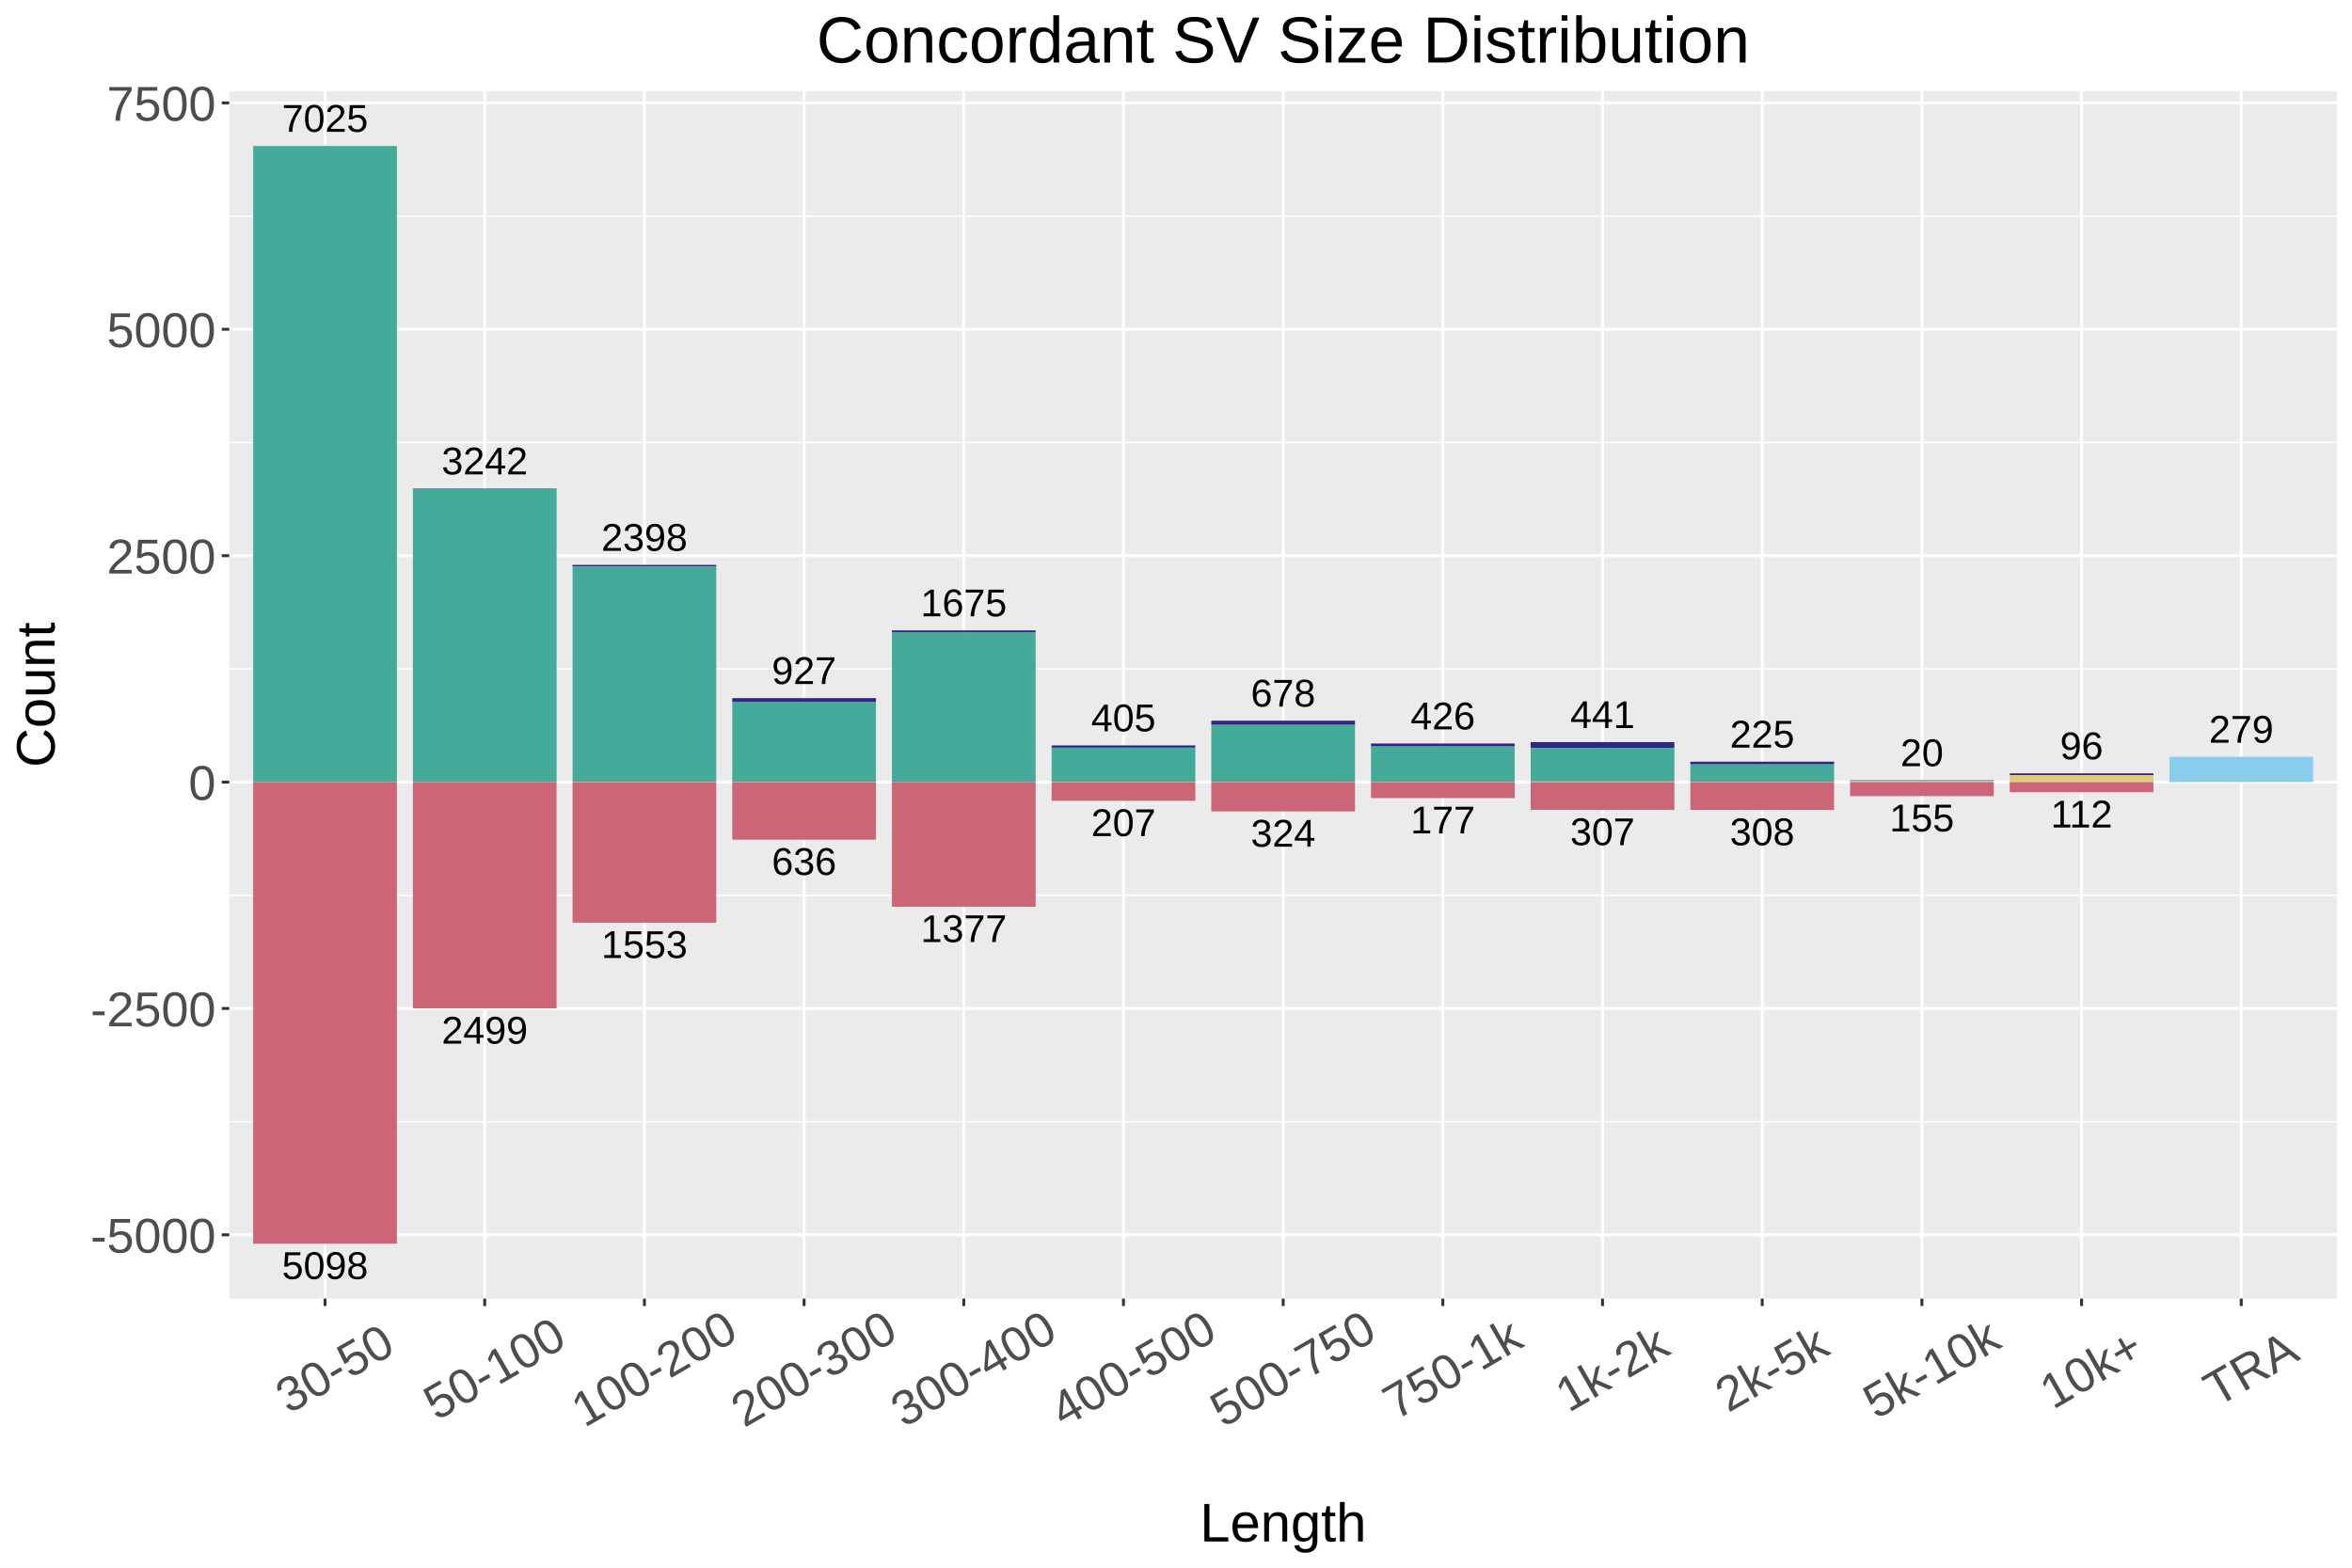
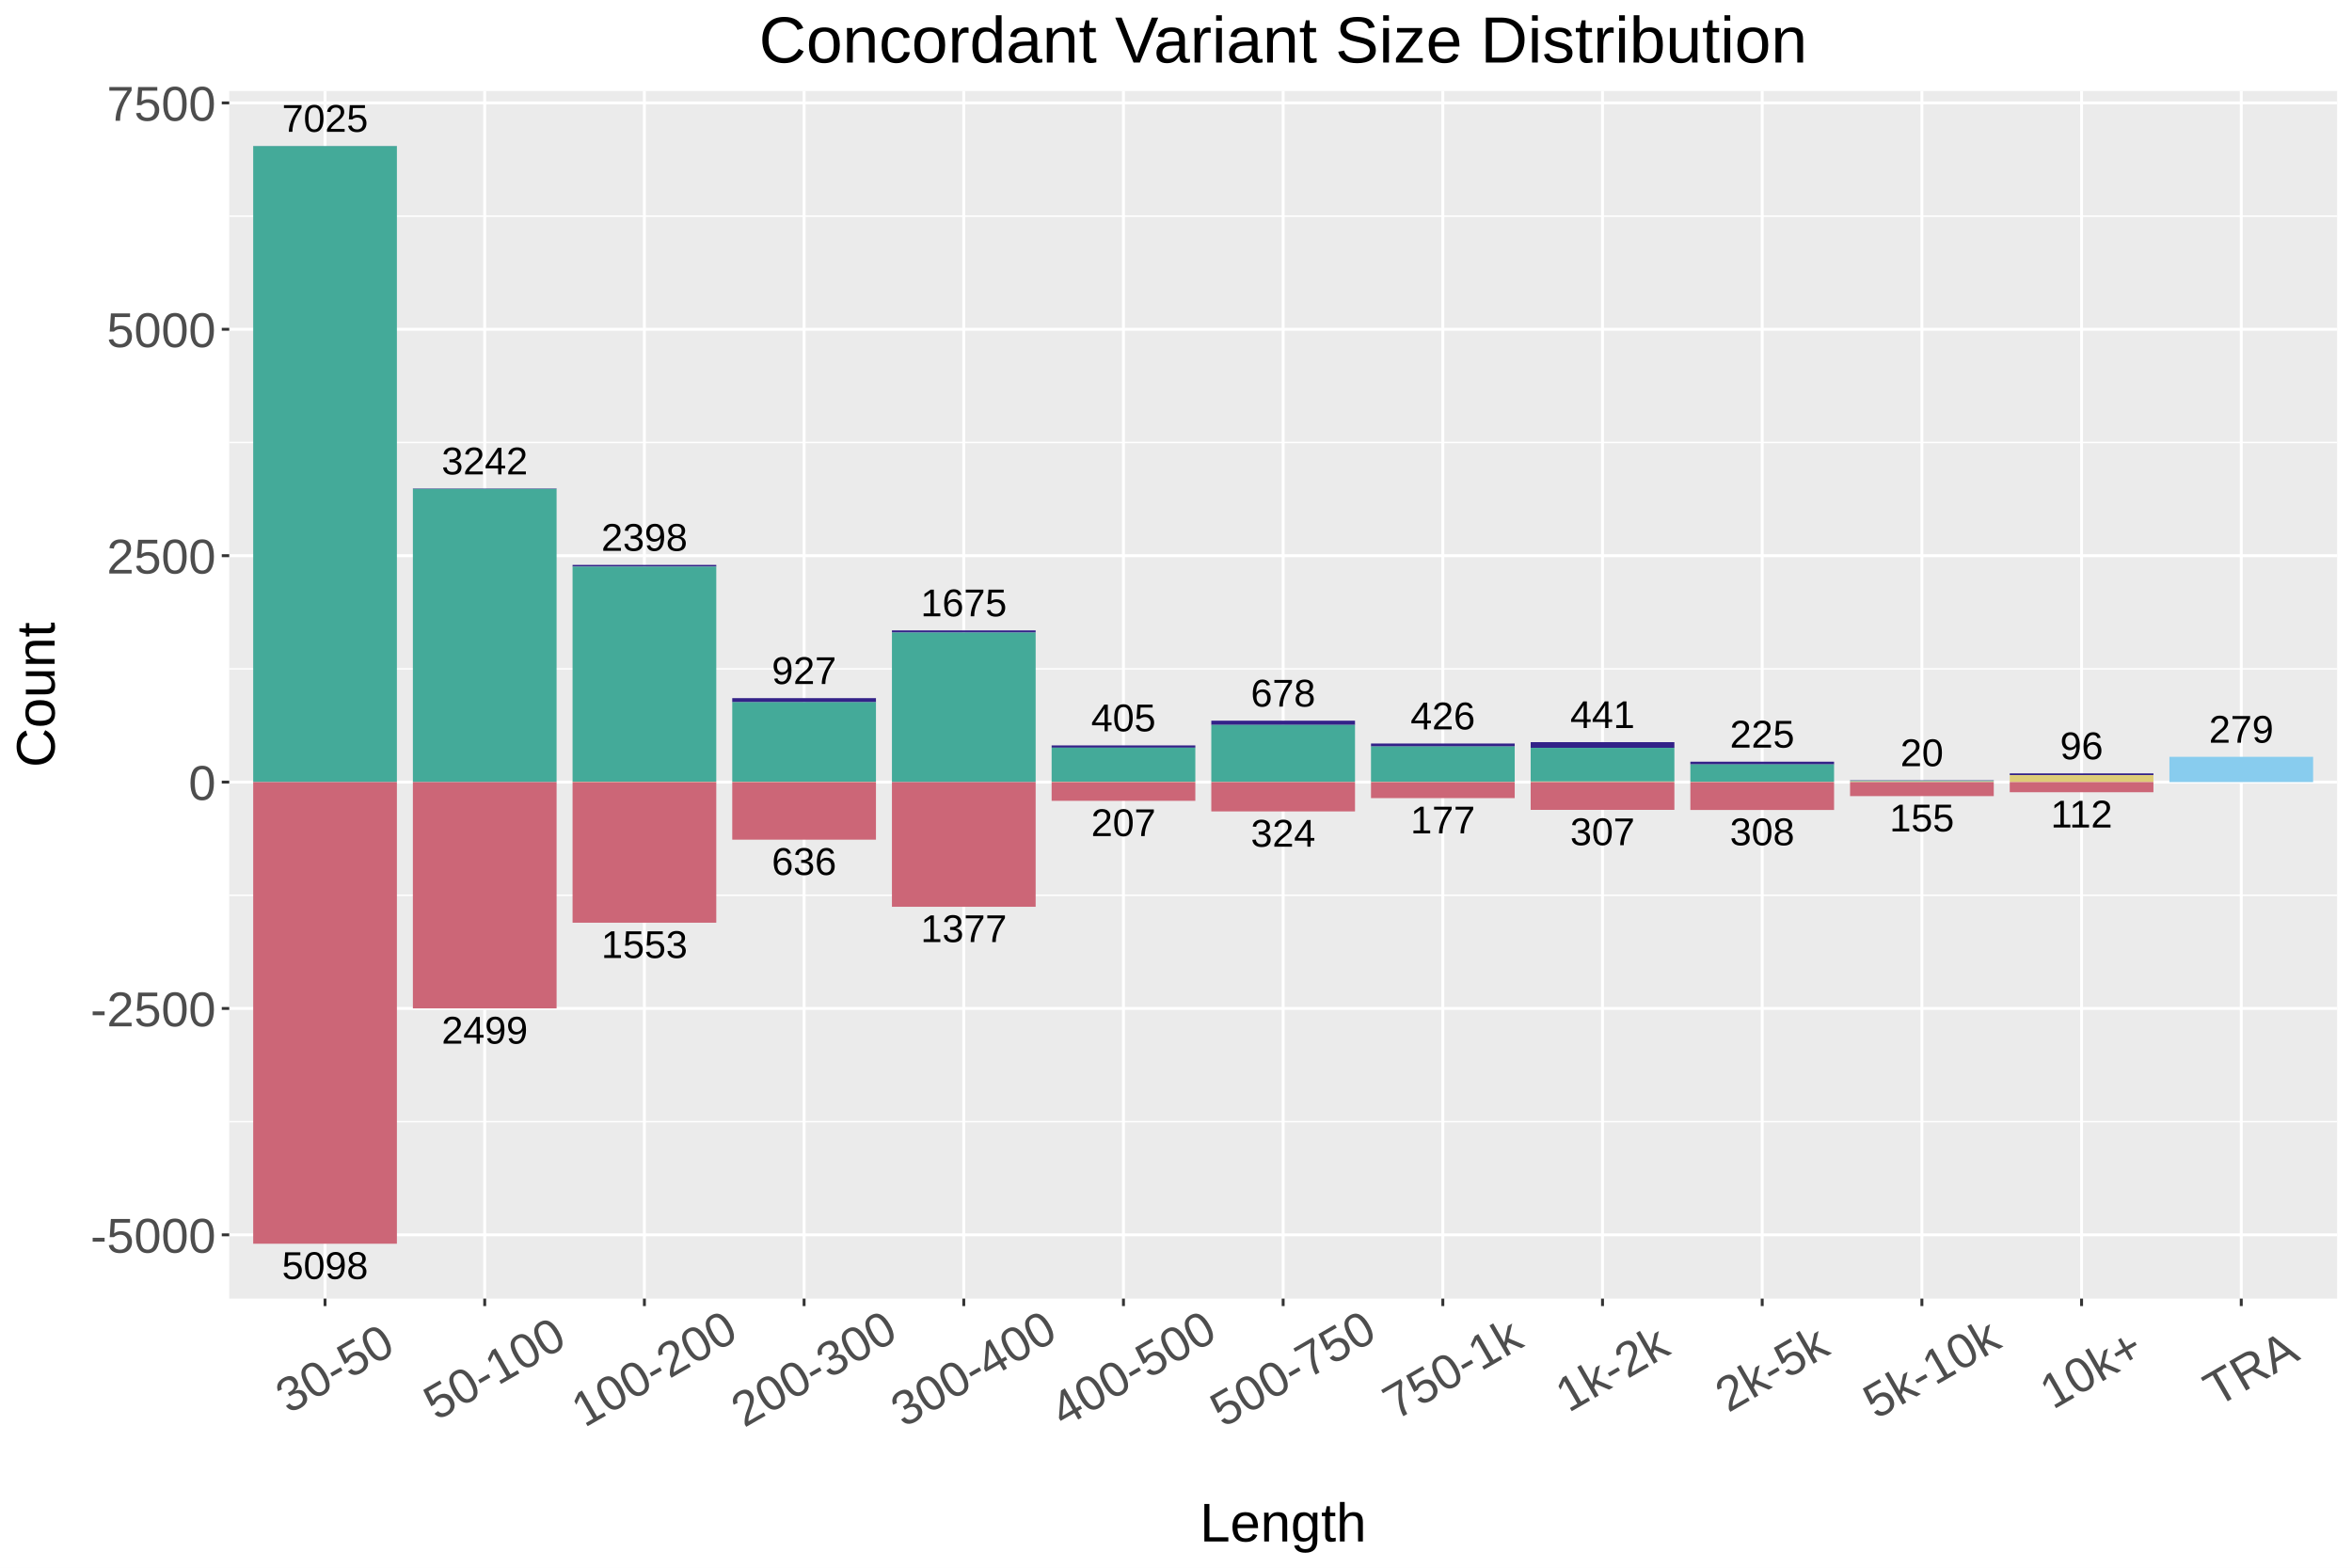
<svg xmlns="http://www.w3.org/2000/svg" class="svglite" width="864.00pt" height="576.00pt" viewBox="0 0 864.00 576.00">
  <defs>
    <style type="text/css">
    .svglite line, .svglite polyline, .svglite polygon, .svglite path, .svglite rect, .svglite circle {
      fill: none;
      stroke: #000000;
      stroke-linecap: round;
      stroke-linejoin: round;
      stroke-miterlimit: 10.00;
    }
  </style>
  </defs>
  <rect width="100%" height="100%" style="stroke: none; fill: #FFFFFF;" />
  <defs>
    <clipPath id="cpMC4wMHw4NjQuMDB8MC4wMHw1NzYuMDA=">
      <rect x="0.00" y="0.00" width="864.00" height="576.00" />
    </clipPath>
  </defs>
  <g clip-path="url(#cpMC4wMHw4NjQuMDB8MC4wMHw1NzYuMDA=)">
    <rect x="0" y="0.00" width="864.00" height="576.00" style="stroke-width: 1.07; stroke: #FFFFFF; fill: #FFFFFF;" />
  </g>
  <defs>
    <clipPath id="cpODQuMjF8ODU4LjUyfDMzLjQ0fDQ3Ny4xNA==">
      <rect x="84.21" y="33.44" width="774.31" height="443.70" />
    </clipPath>
  </defs>
  <g clip-path="url(#cpODQuMjF8ODU4LjUyfDMzLjQ0fDQ3Ny4xNA==)">
    <rect x="84.21" y="33.44" width="774.31" height="443.70" style="stroke-width: 1.07; stroke: none; fill: #EBEBEB;" />
    <polyline points="84.21,412.12 858.52,412.12 " style="stroke-width: 0.53; stroke: #FFFFFF; stroke-linecap: butt;" />
    <polyline points="84.21,328.94 858.52,328.94 " style="stroke-width: 0.53; stroke: #FFFFFF; stroke-linecap: butt;" />
    <polyline points="84.21,245.76 858.52,245.76 " style="stroke-width: 0.53; stroke: #FFFFFF; stroke-linecap: butt;" />
    <polyline points="84.21,162.58 858.52,162.58 " style="stroke-width: 0.53; stroke: #FFFFFF; stroke-linecap: butt;" />
    <polyline points="84.21,79.40 858.52,79.40 " style="stroke-width: 0.53; stroke: #FFFFFF; stroke-linecap: butt;" />
    <polyline points="84.21,453.71 858.52,453.71 " style="stroke-width: 1.07; stroke: #FFFFFF; stroke-linecap: butt;" />
    <polyline points="84.21,370.53 858.52,370.53 " style="stroke-width: 1.07; stroke: #FFFFFF; stroke-linecap: butt;" />
    <polyline points="84.21,287.35 858.52,287.35 " style="stroke-width: 1.07; stroke: #FFFFFF; stroke-linecap: butt;" />
    <polyline points="84.21,204.17 858.52,204.17 " style="stroke-width: 1.07; stroke: #FFFFFF; stroke-linecap: butt;" />
    <polyline points="84.21,120.99 858.52,120.99 " style="stroke-width: 1.07; stroke: #FFFFFF; stroke-linecap: butt;" />
    <polyline points="84.21,37.81 858.52,37.81 " style="stroke-width: 1.07; stroke: #FFFFFF; stroke-linecap: butt;" />
    <polyline points="119.40,477.14 119.40,33.44 " style="stroke-width: 1.07; stroke: #FFFFFF; stroke-linecap: butt;" />
    <polyline points="178.06,477.14 178.06,33.44 " style="stroke-width: 1.07; stroke: #FFFFFF; stroke-linecap: butt;" />
    <polyline points="236.72,477.14 236.72,33.44 " style="stroke-width: 1.07; stroke: #FFFFFF; stroke-linecap: butt;" />
    <polyline points="295.38,477.14 295.38,33.44 " style="stroke-width: 1.07; stroke: #FFFFFF; stroke-linecap: butt;" />
    <polyline points="354.04,477.14 354.04,33.44 " style="stroke-width: 1.07; stroke: #FFFFFF; stroke-linecap: butt;" />
    <polyline points="412.70,477.14 412.70,33.44 " style="stroke-width: 1.07; stroke: #FFFFFF; stroke-linecap: butt;" />
    <polyline points="471.36,477.14 471.36,33.44 " style="stroke-width: 1.07; stroke: #FFFFFF; stroke-linecap: butt;" />
    <polyline points="530.02,477.14 530.02,33.44 " style="stroke-width: 1.07; stroke: #FFFFFF; stroke-linecap: butt;" />
    <polyline points="588.68,477.14 588.68,33.44 " style="stroke-width: 1.07; stroke: #FFFFFF; stroke-linecap: butt;" />
    <polyline points="647.34,477.14 647.34,33.44 " style="stroke-width: 1.07; stroke: #FFFFFF; stroke-linecap: butt;" />
    <polyline points="706.00,477.14 706.00,33.44 " style="stroke-width: 1.07; stroke: #FFFFFF; stroke-linecap: butt;" />
    <polyline points="764.66,477.14 764.66,33.44 " style="stroke-width: 1.07; stroke: #FFFFFF; stroke-linecap: butt;" />
    <polyline points="823.32,477.14 823.32,33.44 " style="stroke-width: 1.07; stroke: #FFFFFF; stroke-linecap: butt;" />
    <rect x="93.01" y="53.61" width="52.79" height="0.067" style="stroke-width: 1.07; stroke: none; stroke-linecap: square; stroke-linejoin: miter; fill: #332288;" />
    <rect x="151.67" y="179.48" width="52.79" height="0.17" style="stroke-width: 1.07; stroke: none; stroke-linecap: square; stroke-linejoin: miter; fill: #332288;" />
    <rect x="210.33" y="207.56" width="52.79" height="0.63" style="stroke-width: 1.07; stroke: none; stroke-linecap: square; stroke-linejoin: miter; fill: #332288;" />
    <rect x="268.99" y="256.51" width="52.79" height="1.50" style="stroke-width: 1.07; stroke: none; stroke-linecap: square; stroke-linejoin: miter; fill: #332288;" />
    <rect x="327.65" y="231.62" width="52.79" height="0.80" style="stroke-width: 1.07; stroke: none; stroke-linecap: square; stroke-linejoin: miter; fill: #332288;" />
    <rect x="386.31" y="273.88" width="52.79" height="0.83" style="stroke-width: 1.07; stroke: none; stroke-linecap: square; stroke-linejoin: miter; fill: #332288;" />
    <rect x="444.97" y="264.79" width="52.79" height="1.56" style="stroke-width: 1.07; stroke: none; stroke-linecap: square; stroke-linejoin: miter; fill: #332288;" />
    <rect x="503.63" y="273.18" width="52.79" height="1.10" style="stroke-width: 1.07; stroke: none; stroke-linecap: square; stroke-linejoin: miter; fill: #332288;" />
    <rect x="562.29" y="272.68" width="52.79" height="2.10" style="stroke-width: 1.07; stroke: none; stroke-linecap: square; stroke-linejoin: miter; fill: #332288;" />
    <rect x="620.95" y="279.86" width="52.79" height="1.00" style="stroke-width: 1.07; stroke: none; stroke-linecap: square; stroke-linejoin: miter; fill: #332288;" />
    <rect x="679.61" y="286.69" width="52.79" height="0.13" style="stroke-width: 1.07; stroke: none; stroke-linecap: square; stroke-linejoin: miter; fill: #332288;" />
    <rect x="738.27" y="284.16" width="52.79" height="0.63" style="stroke-width: 1.07; stroke: none; stroke-linecap: square; stroke-linejoin: miter; fill: #332288;" />
    <rect x="93.01" y="53.68" width="52.79" height="233.67" style="stroke-width: 1.07; stroke: none; stroke-linecap: square; stroke-linejoin: miter; fill: #44AA99;" />
    <rect x="151.67" y="179.65" width="52.79" height="107.70" style="stroke-width: 1.07; stroke: none; stroke-linecap: square; stroke-linejoin: miter; fill: #44AA99;" />
    <rect x="210.33" y="208.20" width="52.79" height="79.02" style="stroke-width: 1.07; stroke: none; stroke-linecap: square; stroke-linejoin: miter; fill: #44AA99;" />
    <rect x="268.99" y="258.00" width="52.79" height="29.25" style="stroke-width: 1.07; stroke: none; stroke-linecap: square; stroke-linejoin: miter; fill: #44AA99;" />
    <rect x="327.65" y="232.42" width="52.79" height="54.93" style="stroke-width: 1.07; stroke: none; stroke-linecap: square; stroke-linejoin: miter; fill: #44AA99;" />
    <rect x="386.31" y="274.71" width="52.79" height="12.51" style="stroke-width: 1.07; stroke: none; stroke-linecap: square; stroke-linejoin: miter; fill: #44AA99;" />
    <rect x="444.97" y="266.36" width="52.79" height="20.93" style="stroke-width: 1.07; stroke: none; stroke-linecap: square; stroke-linejoin: miter; fill: #44AA99;" />
    <rect x="503.63" y="274.27" width="52.79" height="12.98" style="stroke-width: 1.07; stroke: none; stroke-linecap: square; stroke-linejoin: miter; fill: #44AA99;" />
    <rect x="562.29" y="274.77" width="52.79" height="12.38" style="stroke-width: 1.07; stroke: none; stroke-linecap: square; stroke-linejoin: miter; fill: #44AA99;" />
    <rect x="620.95" y="280.86" width="52.79" height="6.39" style="stroke-width: 1.07; stroke: none; stroke-linecap: square; stroke-linejoin: miter; fill: #44AA99;" />
    <rect x="679.61" y="286.82" width="52.79" height="0.27" style="stroke-width: 1.07; stroke: none; stroke-linecap: square; stroke-linejoin: miter; fill: #44AA99;" />
    <rect x="210.33" y="287.22" width="52.79" height="0.13" style="stroke-width: 1.07; stroke: none; stroke-linecap: square; stroke-linejoin: miter; fill: #DDCC77;" />
    <rect x="268.99" y="287.25" width="52.79" height="0.100" style="stroke-width: 1.07; stroke: none; stroke-linecap: square; stroke-linejoin: miter; fill: #DDCC77;" />
    <rect x="386.31" y="287.22" width="52.79" height="0.13" style="stroke-width: 1.07; stroke: none; stroke-linecap: square; stroke-linejoin: miter; fill: #DDCC77;" />
    <rect x="444.97" y="287.28" width="52.79" height="0.067" style="stroke-width: 1.07; stroke: none; stroke-linecap: square; stroke-linejoin: miter; fill: #DDCC77;" />
    <rect x="503.63" y="287.25" width="52.79" height="0.100" style="stroke-width: 1.07; stroke: none; stroke-linecap: square; stroke-linejoin: miter; fill: #DDCC77;" />
    <rect x="562.29" y="287.15" width="52.79" height="0.20" style="stroke-width: 1.07; stroke: none; stroke-linecap: square; stroke-linejoin: miter; fill: #DDCC77;" />
    <rect x="620.95" y="287.25" width="52.79" height="0.100" style="stroke-width: 1.07; stroke: none; stroke-linecap: square; stroke-linejoin: miter; fill: #DDCC77;" />
    <rect x="679.61" y="287.08" width="52.79" height="0.27" style="stroke-width: 1.07; stroke: none; stroke-linecap: square; stroke-linejoin: miter; fill: #DDCC77;" />
    <rect x="738.27" y="284.79" width="52.79" height="2.56" style="stroke-width: 1.07; stroke: none; stroke-linecap: square; stroke-linejoin: miter; fill: #DDCC77;" />
    <rect x="796.93" y="278.07" width="52.79" height="9.28" style="stroke-width: 1.07; stroke: none; stroke-linecap: square; stroke-linejoin: miter; fill: #88CCEE;" />
    <rect x="93.01" y="287.35" width="52.79" height="169.62" style="stroke-width: 1.07; stroke: none; stroke-linecap: square; stroke-linejoin: miter; fill: #CC6677;" />
    <rect x="151.67" y="287.35" width="52.79" height="83.15" style="stroke-width: 1.07; stroke: none; stroke-linecap: square; stroke-linejoin: miter; fill: #CC6677;" />
    <rect x="210.33" y="287.35" width="52.79" height="51.67" style="stroke-width: 1.07; stroke: none; stroke-linecap: square; stroke-linejoin: miter; fill: #CC6677;" />
    <rect x="268.99" y="287.35" width="52.79" height="21.16" style="stroke-width: 1.07; stroke: none; stroke-linecap: square; stroke-linejoin: miter; fill: #CC6677;" />
    <rect x="327.65" y="287.35" width="52.79" height="45.82" style="stroke-width: 1.07; stroke: none; stroke-linecap: square; stroke-linejoin: miter; fill: #CC6677;" />
    <rect x="386.31" y="287.35" width="52.79" height="6.89" style="stroke-width: 1.07; stroke: none; stroke-linecap: square; stroke-linejoin: miter; fill: #CC6677;" />
    <rect x="444.97" y="287.35" width="52.79" height="10.78" style="stroke-width: 1.07; stroke: none; stroke-linecap: square; stroke-linejoin: miter; fill: #CC6677;" />
    <rect x="503.63" y="287.35" width="52.79" height="5.89" style="stroke-width: 1.07; stroke: none; stroke-linecap: square; stroke-linejoin: miter; fill: #CC6677;" />
    <rect x="562.29" y="287.35" width="52.79" height="10.21" style="stroke-width: 1.07; stroke: none; stroke-linecap: square; stroke-linejoin: miter; fill: #CC6677;" />
    <rect x="620.95" y="287.35" width="52.79" height="10.25" style="stroke-width: 1.07; stroke: none; stroke-linecap: square; stroke-linejoin: miter; fill: #CC6677;" />
    <rect x="679.61" y="287.35" width="52.79" height="5.16" style="stroke-width: 1.07; stroke: none; stroke-linecap: square; stroke-linejoin: miter; fill: #CC6677;" />
    <rect x="738.27" y="287.35" width="52.79" height="3.73" style="stroke-width: 1.07; stroke: none; stroke-linecap: square; stroke-linejoin: miter; fill: #CC6677;" />
    <text x="119.40" y="48.43" text-anchor="middle" style="font-size: 14.23px; font-family: Arimo;" textLength="36.20px" lengthAdjust="spacingAndGlyphs">7025</text>
    <text x="178.06" y="174.30" text-anchor="middle" style="font-size: 14.23px; font-family: Arimo;" textLength="36.20px" lengthAdjust="spacingAndGlyphs">3242</text>
    <text x="236.72" y="202.38" text-anchor="middle" style="font-size: 14.23px; font-family: Arimo;" textLength="36.20px" lengthAdjust="spacingAndGlyphs">2398</text>
    <text x="295.38" y="251.32" text-anchor="middle" style="font-size: 14.23px; font-family: Arimo;" textLength="27.15px" lengthAdjust="spacingAndGlyphs">927</text>
    <text x="354.04" y="226.44" text-anchor="middle" style="font-size: 14.23px; font-family: Arimo;" textLength="36.20px" lengthAdjust="spacingAndGlyphs">1675</text>
    <text x="412.70" y="268.69" text-anchor="middle" style="font-size: 14.23px; font-family: Arimo;" textLength="27.15px" lengthAdjust="spacingAndGlyphs">405</text>
    <text x="471.36" y="259.61" text-anchor="middle" style="font-size: 14.23px; font-family: Arimo;" textLength="27.15px" lengthAdjust="spacingAndGlyphs">678</text>
    <text x="530.02" y="267.99" text-anchor="middle" style="font-size: 14.23px; font-family: Arimo;" textLength="27.15px" lengthAdjust="spacingAndGlyphs">426</text>
    <text x="588.68" y="267.49" text-anchor="middle" style="font-size: 14.23px; font-family: Arimo;" textLength="27.15px" lengthAdjust="spacingAndGlyphs">441</text>
    <text x="647.34" y="274.68" text-anchor="middle" style="font-size: 14.23px; font-family: Arimo;" textLength="27.15px" lengthAdjust="spacingAndGlyphs">225</text>
    <text x="706.00" y="281.50" text-anchor="middle" style="font-size: 14.23px; font-family: Arimo;" textLength="18.10px" lengthAdjust="spacingAndGlyphs">20</text>
    <text x="764.66" y="278.97" text-anchor="middle" style="font-size: 14.23px; font-family: Arimo;" textLength="18.10px" lengthAdjust="spacingAndGlyphs">96</text>
    <text x="823.32" y="272.88" text-anchor="middle" style="font-size: 14.23px; font-family: Arimo;" textLength="27.15px" lengthAdjust="spacingAndGlyphs">279</text>
    <text x="119.40" y="469.93" text-anchor="middle" style="font-size: 14.23px; font-family: Arimo;" textLength="36.20px" lengthAdjust="spacingAndGlyphs">5098</text>
    <text x="178.06" y="383.46" text-anchor="middle" style="font-size: 14.23px; font-family: Arimo;" textLength="36.20px" lengthAdjust="spacingAndGlyphs">2499</text>
    <text x="236.72" y="351.98" text-anchor="middle" style="font-size: 14.23px; font-family: Arimo;" textLength="36.20px" lengthAdjust="spacingAndGlyphs">1553</text>
    <text x="295.38" y="321.47" text-anchor="middle" style="font-size: 14.23px; font-family: Arimo;" textLength="27.15px" lengthAdjust="spacingAndGlyphs">636</text>
    <text x="354.04" y="346.13" text-anchor="middle" style="font-size: 14.23px; font-family: Arimo;" textLength="36.20px" lengthAdjust="spacingAndGlyphs">1377</text>
    <text x="412.70" y="307.20" text-anchor="middle" style="font-size: 14.23px; font-family: Arimo;" textLength="27.15px" lengthAdjust="spacingAndGlyphs">207</text>
    <text x="471.36" y="311.09" text-anchor="middle" style="font-size: 14.23px; font-family: Arimo;" textLength="27.15px" lengthAdjust="spacingAndGlyphs">324</text>
    <text x="530.02" y="306.20" text-anchor="middle" style="font-size: 14.23px; font-family: Arimo;" textLength="27.15px" lengthAdjust="spacingAndGlyphs">177</text>
    <text x="588.68" y="310.53" text-anchor="middle" style="font-size: 14.23px; font-family: Arimo;" textLength="27.15px" lengthAdjust="spacingAndGlyphs">307</text>
    <text x="647.34" y="310.56" text-anchor="middle" style="font-size: 14.23px; font-family: Arimo;" textLength="27.15px" lengthAdjust="spacingAndGlyphs">308</text>
    <text x="706.00" y="305.47" text-anchor="middle" style="font-size: 14.23px; font-family: Arimo;" textLength="27.15px" lengthAdjust="spacingAndGlyphs">155</text>
    <text x="764.66" y="304.04" text-anchor="middle" style="font-size: 14.23px; font-family: Arimo;" textLength="27.15px" lengthAdjust="spacingAndGlyphs">112</text>
  </g>
  <g clip-path="url(#cpMC4wMHw4NjQuMDB8MC4wMHw1NzYuMDA=)">
    <text x="79.28" y="460.27" text-anchor="end" style="font-size: 18.00px; fill: #4D4D4D; font-family: Arimo;" textLength="52.32px" lengthAdjust="spacingAndGlyphs">-5000</text>
    <text x="79.28" y="377.09" text-anchor="end" style="font-size: 18.00px; fill: #4D4D4D; font-family: Arimo;" textLength="52.32px" lengthAdjust="spacingAndGlyphs">-2500</text>
    <text x="79.28" y="293.91" text-anchor="end" style="font-size: 18.00px; fill: #4D4D4D; font-family: Arimo;" textLength="11.46px" lengthAdjust="spacingAndGlyphs">0</text>
    <text x="79.28" y="210.73" text-anchor="end" style="font-size: 18.00px; fill: #4D4D4D; font-family: Arimo;" textLength="45.82px" lengthAdjust="spacingAndGlyphs">2500</text>
    <text x="79.28" y="127.55" text-anchor="end" style="font-size: 18.00px; fill: #4D4D4D; font-family: Arimo;" textLength="45.82px" lengthAdjust="spacingAndGlyphs">5000</text>
    <text x="79.28" y="44.37" text-anchor="end" style="font-size: 18.00px; fill: #4D4D4D; font-family: Arimo;" textLength="45.82px" lengthAdjust="spacingAndGlyphs">7500</text>
    <polyline points="81.47,453.71 84.21,453.71 " style="stroke-width: 1.07; stroke: #333333; stroke-linecap: butt;" />
    <polyline points="81.47,370.53 84.21,370.53 " style="stroke-width: 1.07; stroke: #333333; stroke-linecap: butt;" />
    <polyline points="81.47,287.35 84.21,287.35 " style="stroke-width: 1.07; stroke: #333333; stroke-linecap: butt;" />
    <polyline points="81.47,204.17 84.21,204.17 " style="stroke-width: 1.07; stroke: #333333; stroke-linecap: butt;" />
    <polyline points="81.47,120.99 84.21,120.99 " style="stroke-width: 1.07; stroke: #333333; stroke-linecap: butt;" />
    <polyline points="81.47,37.81 84.21,37.81 " style="stroke-width: 1.07; stroke: #333333; stroke-linecap: butt;" />
    <polyline points="119.40,479.88 119.40,477.14 " style="stroke-width: 1.07; stroke: #333333; stroke-linecap: butt;" />
    <polyline points="178.06,479.88 178.06,477.14 " style="stroke-width: 1.07; stroke: #333333; stroke-linecap: butt;" />
    <polyline points="236.72,479.88 236.72,477.14 " style="stroke-width: 1.07; stroke: #333333; stroke-linecap: butt;" />
    <polyline points="295.38,479.88 295.38,477.14 " style="stroke-width: 1.07; stroke: #333333; stroke-linecap: butt;" />
    <polyline points="354.04,479.88 354.04,477.14 " style="stroke-width: 1.07; stroke: #333333; stroke-linecap: butt;" />
    <polyline points="412.70,479.88 412.70,477.14 " style="stroke-width: 1.07; stroke: #333333; stroke-linecap: butt;" />
    <polyline points="471.36,479.88 471.36,477.14 " style="stroke-width: 1.07; stroke: #333333; stroke-linecap: butt;" />
    <polyline points="530.02,479.88 530.02,477.14 " style="stroke-width: 1.07; stroke: #333333; stroke-linecap: butt;" />
    <polyline points="588.68,479.88 588.68,477.14 " style="stroke-width: 1.07; stroke: #333333; stroke-linecap: butt;" />
    <polyline points="647.34,479.88 647.34,477.14 " style="stroke-width: 1.07; stroke: #333333; stroke-linecap: butt;" />
    <polyline points="706.00,479.88 706.00,477.14 " style="stroke-width: 1.07; stroke: #333333; stroke-linecap: butt;" />
    <polyline points="764.66,479.88 764.66,477.14 " style="stroke-width: 1.07; stroke: #333333; stroke-linecap: butt;" />
    <polyline points="823.32,479.88 823.32,477.14 " style="stroke-width: 1.07; stroke: #333333; stroke-linecap: butt;" />
    <text transform="translate(125.97,508.18) rotate(-30)" text-anchor="middle" style="font-size: 18.00px; fill: #4D4D4D; font-family: Arimo;" textLength="52.32px" lengthAdjust="spacingAndGlyphs">30-50</text>
    <text transform="translate(184.63,508.18) rotate(-30)" text-anchor="middle" style="font-size: 18.00px; fill: #4D4D4D; font-family: Arimo;" textLength="63.77px" lengthAdjust="spacingAndGlyphs">50-100</text>
    <text transform="translate(243.29,508.18) rotate(-30)" text-anchor="middle" style="font-size: 18.00px; fill: #4D4D4D; font-family: Arimo;" textLength="75.23px" lengthAdjust="spacingAndGlyphs">100-200</text>
    <text transform="translate(301.95,508.18) rotate(-30)" text-anchor="middle" style="font-size: 18.00px; fill: #4D4D4D; font-family: Arimo;" textLength="75.23px" lengthAdjust="spacingAndGlyphs">200-300</text>
    <text transform="translate(360.61,508.18) rotate(-30)" text-anchor="middle" style="font-size: 18.00px; fill: #4D4D4D; font-family: Arimo;" textLength="75.23px" lengthAdjust="spacingAndGlyphs">300-400</text>
    <text transform="translate(419.27,508.18) rotate(-30)" text-anchor="middle" style="font-size: 18.00px; fill: #4D4D4D; font-family: Arimo;" textLength="75.23px" lengthAdjust="spacingAndGlyphs">400-500</text>
    <text transform="translate(477.93,508.18) rotate(-30)" text-anchor="middle" style="font-size: 18.00px; fill: #4D4D4D; font-family: Arimo;" textLength="75.23px" lengthAdjust="spacingAndGlyphs">500-750</text>
    <text transform="translate(536.59,508.18) rotate(-30)" text-anchor="middle" style="font-size: 18.00px; fill: #4D4D4D; font-family: Arimo;" textLength="62.74px" lengthAdjust="spacingAndGlyphs">750-1k</text>
    <text transform="translate(595.25,508.18) rotate(-30)" text-anchor="middle" style="font-size: 18.00px; fill: #4D4D4D; font-family: Arimo;" textLength="50.26px" lengthAdjust="spacingAndGlyphs">1k-2k</text>
    <text transform="translate(653.91,508.18) rotate(-30)" text-anchor="middle" style="font-size: 18.00px; fill: #4D4D4D; font-family: Arimo;" textLength="50.26px" lengthAdjust="spacingAndGlyphs">2k-5k</text>
    <text transform="translate(712.57,508.18) rotate(-30)" text-anchor="middle" style="font-size: 18.00px; fill: #4D4D4D; font-family: Arimo;" textLength="61.71px" lengthAdjust="spacingAndGlyphs">5k-10k</text>
    <text transform="translate(771.23,508.18) rotate(-30)" text-anchor="middle" style="font-size: 18.00px; fill: #4D4D4D; font-family: Arimo;" textLength="48.42px" lengthAdjust="spacingAndGlyphs">10k+</text>
    <text transform="translate(829.89,508.18) rotate(-30)" text-anchor="middle" style="font-size: 18.00px; fill: #4D4D4D; font-family: Arimo;" textLength="35.09px" lengthAdjust="spacingAndGlyphs">TRA</text>
    <text x="471.36" y="566.36" text-anchor="middle" style="font-size: 20.00px; font-family: Arimo;" textLength="68.99px" lengthAdjust="spacingAndGlyphs">Length</text>
    <text transform="translate(20.06,255.29) rotate(-90)" text-anchor="middle" style="font-size: 20.00px; font-family: Arimo;" textLength="59.41px" lengthAdjust="spacingAndGlyphs">Count</text>
-     <text x="471.36" y="22.98" text-anchor="middle" style="font-size: 24.00px; font-family: Arimo;" textLength="382.30px" lengthAdjust="spacingAndGlyphs">Concordant SV Size Distribution</text>
+     <text x="471.36" y="22.98" text-anchor="middle" style="font-size: 24.00px; font-family: Arimo;" textLength="435.75px" lengthAdjust="spacingAndGlyphs">Concordant Variant Size Distribution</text>
  </g>
</svg>
